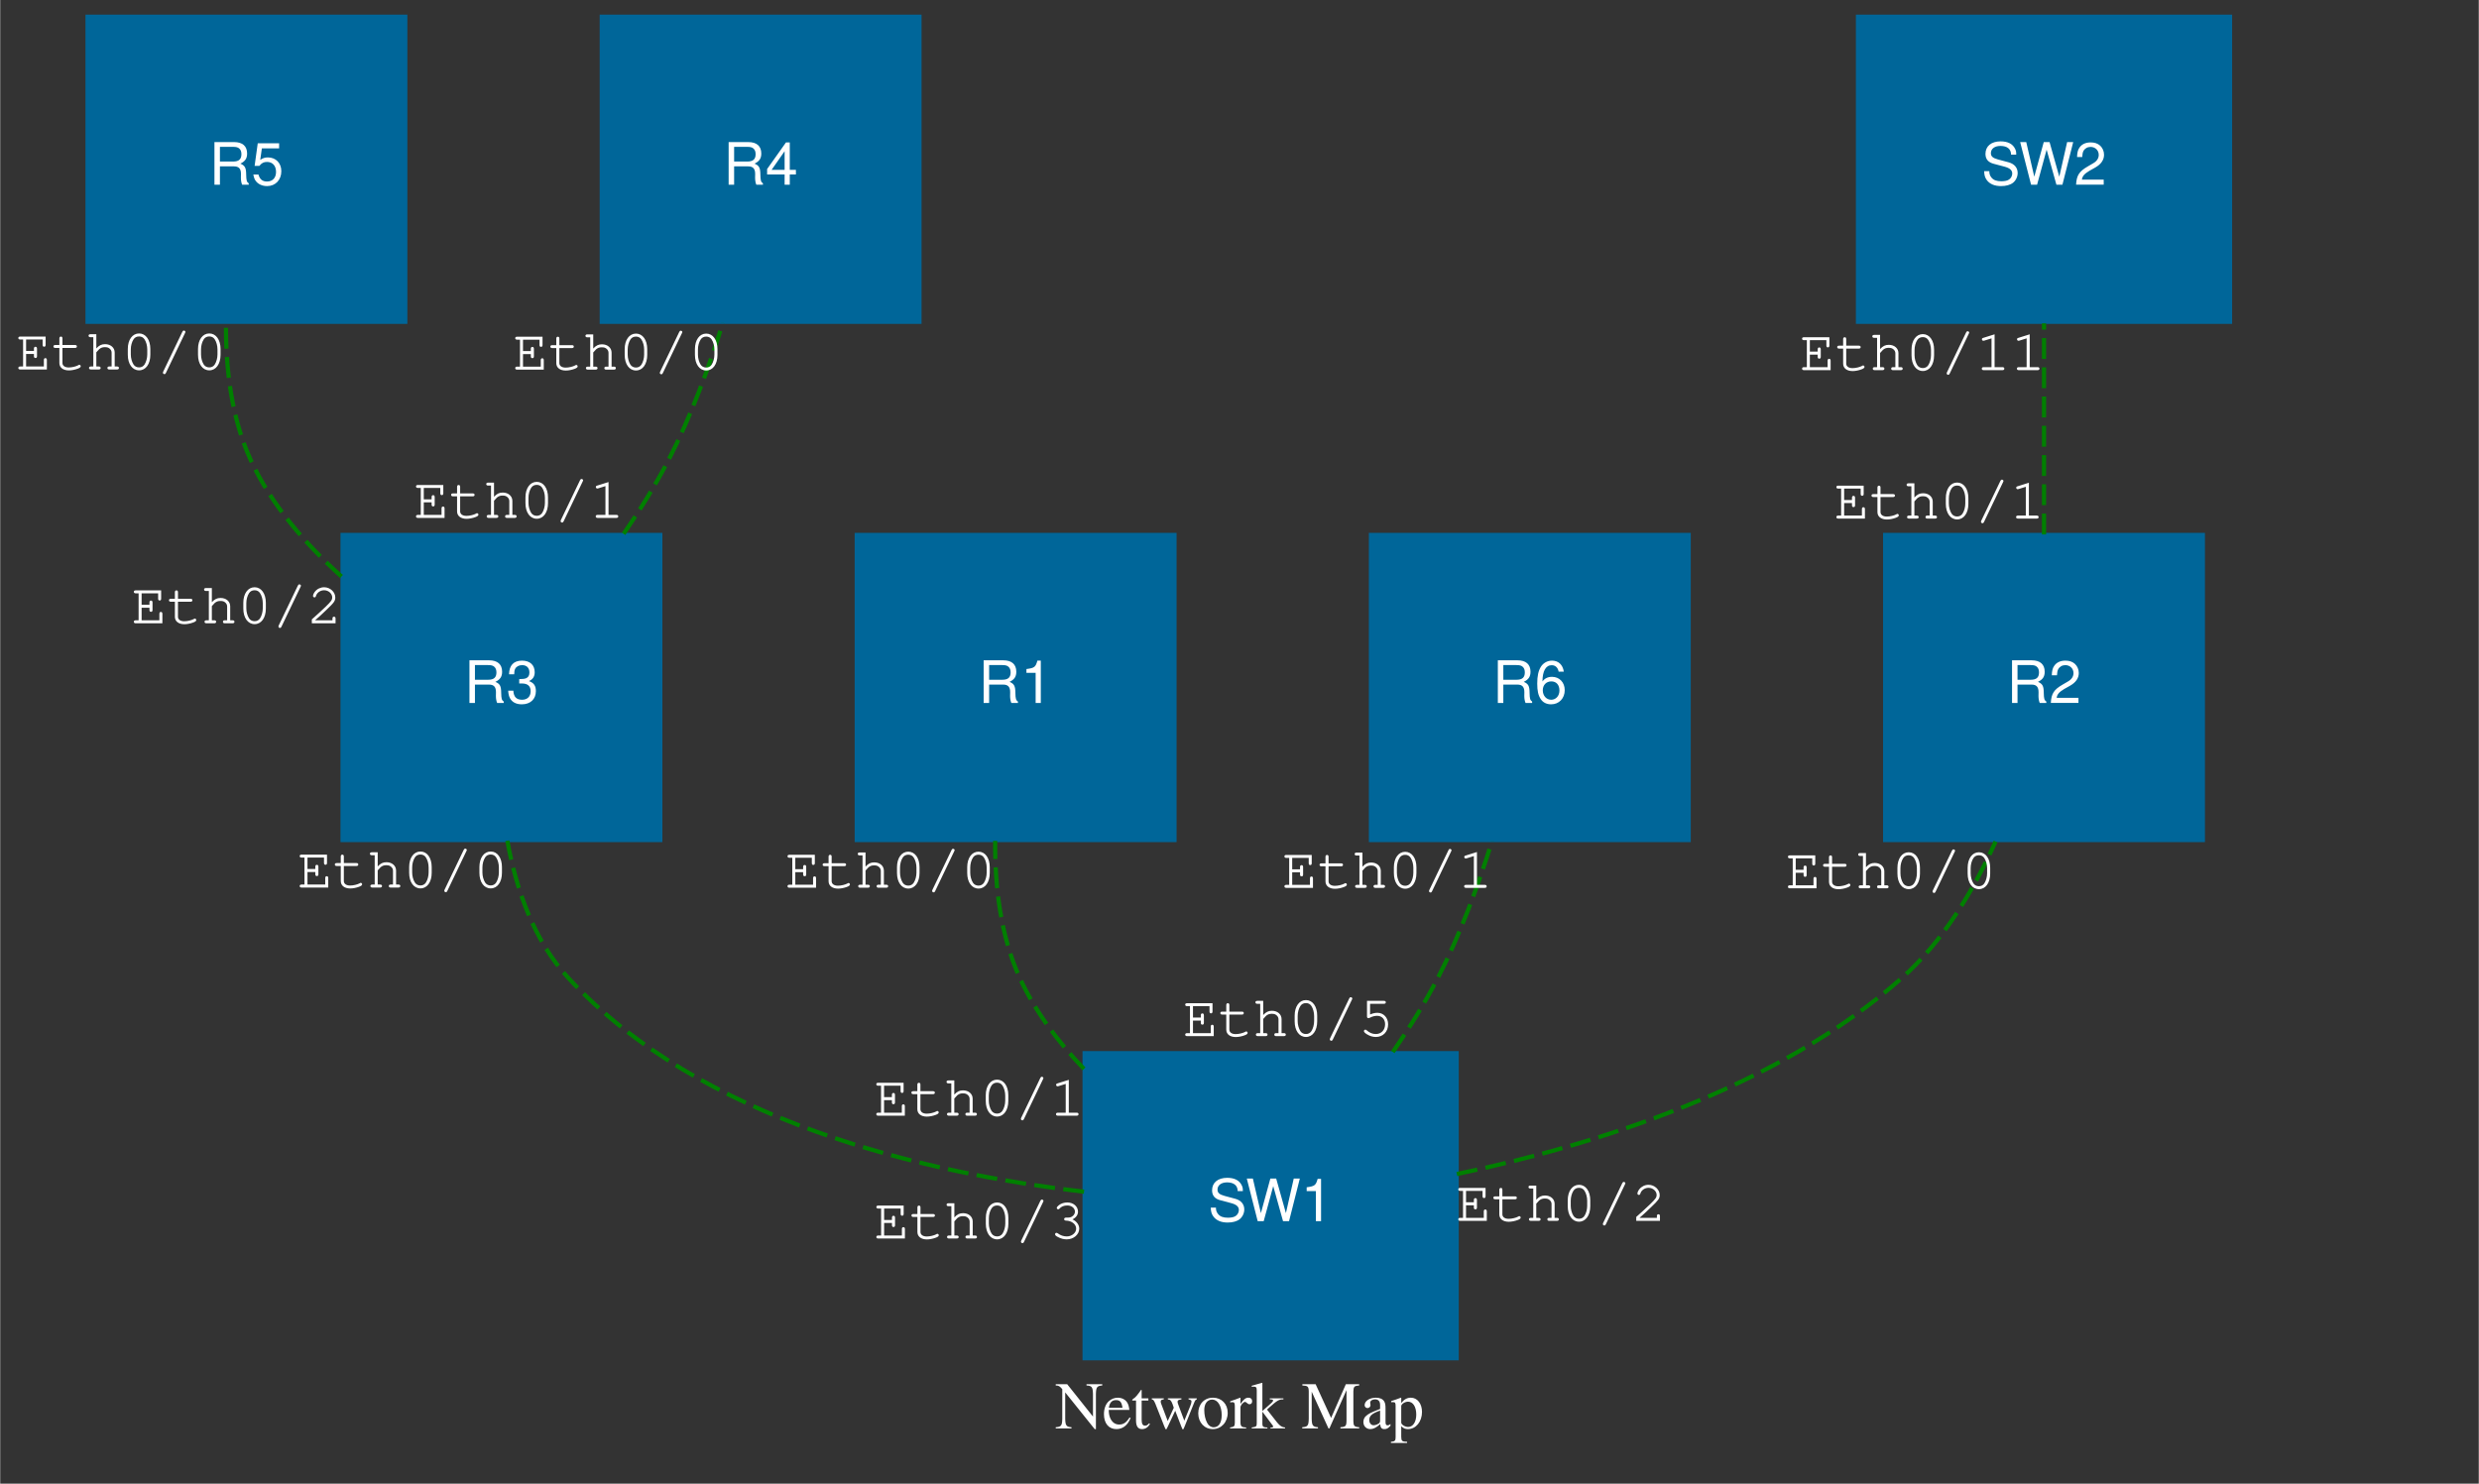
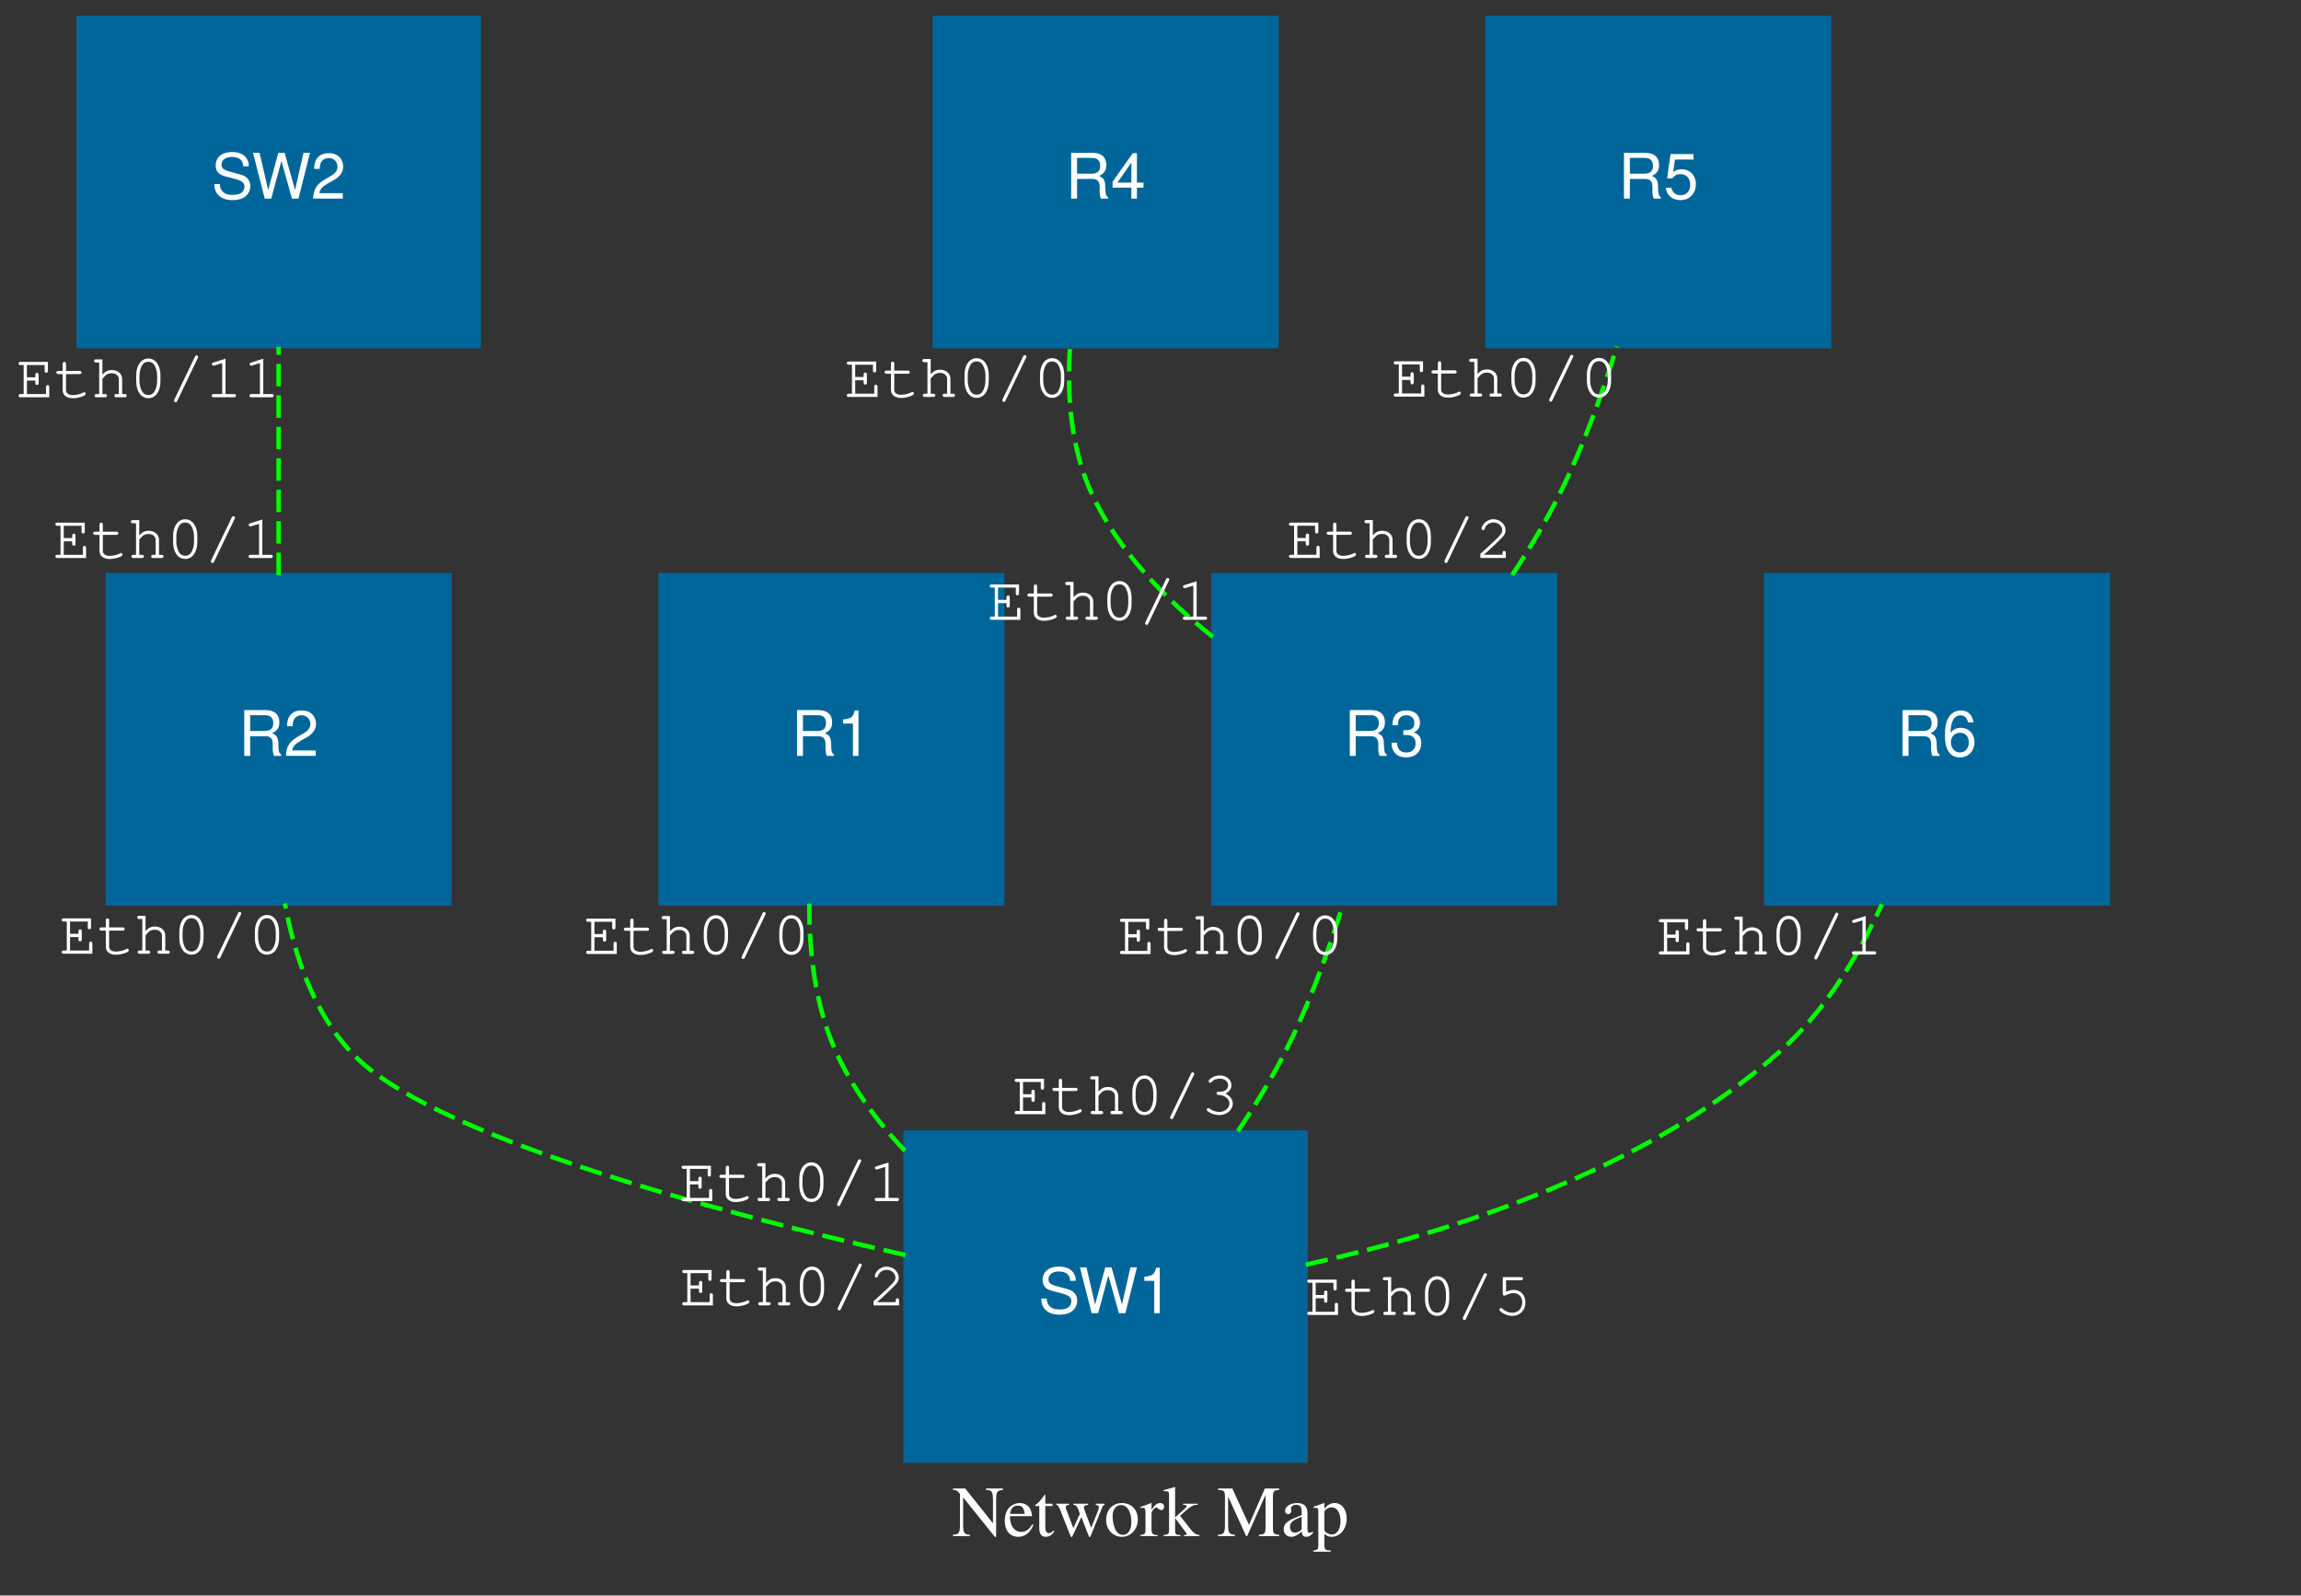
- <svg xmlns="http://www.w3.org/2000/svg" width="593pt" height="355pt" viewBox="0.00 0.00 592.89 355.00">
+ <svg xmlns="http://www.w3.org/2000/svg" width="512pt" height="355pt" viewBox="0.00 0.00 512.00 355.00">
  <g id="graph0" class="graph" transform="scale(1 1) rotate(0) translate(4 351)">
-     <polygon fill="#333333" stroke="none" points="-4,4 -4,-351 588.891,-351 588.891,4 -4,4" />
-     <text text-anchor="middle" x="292.446" y="-9.2" font-family="Times,serif" font-size="16.00" fill="white">Network Map</text>
+     <polygon fill="#333333" stroke="transparent" points="-4,4 -4,-351 508,-351 508,4 -4,4" />
+     <text text-anchor="middle" x="252" y="-9.2" font-family="Times,serif" font-size="16.00" fill="#ffffff">Network Map</text>
    <g id="node1" class="node">
-       <polygon fill="#006699" stroke="#006699" points="153.891,-223 77.891,-223 77.891,-150 153.891,-150 153.891,-223" />
-       <text text-anchor="middle" x="115.891" y="-182.8" font-family="Helvetica,sans-Serif" font-size="14.00" fill="white">R3</text>
+       <polygon fill="#006699" stroke="#006699" points="280,-347 204,-347 204,-274 280,-274 280,-347" />
+       <text text-anchor="middle" x="242" y="-306.8" font-family="Helvetica,sans-Serif" font-size="14.00" fill="#ffffff">R4</text>
    </g>
    <g id="node2" class="node">
-       <polygon fill="#006699" stroke="#006699" points="92.891,-347 16.891,-347 16.891,-274 92.891,-274 92.891,-347" />
-       <text text-anchor="middle" x="54.891" y="-306.8" font-family="Helvetica,sans-Serif" font-size="14.00" fill="white">R5</text>
+       <polygon fill="#006699" stroke="#006699" points="96,-223 20,-223 20,-150 96,-150 96,-223" />
+       <text text-anchor="middle" x="58" y="-182.8" font-family="Helvetica,sans-Serif" font-size="14.00" fill="#ffffff">R2</text>
+     </g>
+     <g id="node4" class="node">
+       <polygon fill="#006699" stroke="#006699" points="102.5,-347 13.5,-347 13.5,-274 102.5,-274 102.5,-347" />
+       <text text-anchor="middle" x="58" y="-306.8" font-family="Helvetica,sans-Serif" font-size="14.00" fill="#ffffff">SW2</text>
+     </g>
+     <g id="edge5" class="edge">
+       <path fill="none" stroke="#00ff00" stroke-dasharray="5,2" d="M58,-223.033C58,-239.036 58,-257.778 58,-273.799" />
+       <text text-anchor="middle" x="108" y="-244.8" font-family="Courier,monospace" font-size="14.00" fill="#ffffff">            </text>
+       <text text-anchor="middle" x="29" y="-262.599" font-family="Courier,monospace" font-size="14.00" fill="#ffffff">Eth0/11</text>
+       <text text-anchor="middle" x="33" y="-226.833" font-family="Courier,monospace" font-size="14.00" fill="#ffffff">Eth0/1</text>
+     </g>
+     <g id="node3" class="node">
+       <polygon fill="#006699" stroke="#006699" points="286.5,-99 197.5,-99 197.5,-26 286.5,-26 286.5,-99" />
+       <text text-anchor="middle" x="242" y="-58.8" font-family="Helvetica,sans-Serif" font-size="14.00" fill="#ffffff">SW1</text>
+     </g>
+     <g id="edge2" class="edge">
+       <path fill="none" stroke="#00ff00" stroke-dasharray="5,2" d="M197.468,-71.741C153.597,-81.727 90.778,-98.687 74,-117 65.803,-125.947 61.537,-138.228 59.394,-149.981" />
+       <text text-anchor="middle" x="124" y="-120.8" font-family="Courier,monospace" font-size="14.00" fill="#ffffff">            </text>
+       <text text-anchor="middle" x="34.394" y="-138.781" font-family="Courier,monospace" font-size="14.00" fill="#ffffff">Eth0/0</text>
+       <text text-anchor="middle" x="172.468" y="-60.541" font-family="Courier,monospace" font-size="14.00" fill="#ffffff">Eth0/2</text>
+     </g>
+     <g id="node6" class="node">
+       <polygon fill="#006699" stroke="#006699" points="219,-223 143,-223 143,-150 219,-150 219,-223" />
+       <text text-anchor="middle" x="181" y="-182.8" font-family="Helvetica,sans-Serif" font-size="14.00" fill="#ffffff">R1</text>
+     </g>
+     <g id="edge1" class="edge">
+       <path fill="none" stroke="#00ff00" stroke-dasharray="5,2" d="M197.331,-94.944C191.132,-101.515 185.647,-108.919 182,-117 177.434,-127.119 176.02,-138.941 176.083,-149.935" />
+       <text text-anchor="middle" x="232" y="-120.8" font-family="Courier,monospace" font-size="14.00" fill="#ffffff">            </text>
+       <text text-anchor="middle" x="151.083" y="-138.735" font-family="Courier,monospace" font-size="14.00" fill="#ffffff">Eth0/0</text>
+       <text text-anchor="middle" x="172.331" y="-83.744" font-family="Courier,monospace" font-size="14.00" fill="#ffffff">Eth0/1</text>
+     </g>
+     <g id="node7" class="node">
+       <polygon fill="#006699" stroke="#006699" points="342,-223 266,-223 266,-150 342,-150 342,-223" />
+       <text text-anchor="middle" x="304" y="-182.8" font-family="Helvetica,sans-Serif" font-size="14.00" fill="#ffffff">R3</text>
+     </g>
+     <g id="edge3" class="edge">
+       <path fill="none" stroke="#00ff00" stroke-dasharray="5,2" d="M271.443,-99.284C275.308,-105.024 278.971,-111.035 282,-117 287.214,-127.269 291.502,-139.019 294.862,-149.9" />
+       <text text-anchor="middle" x="338" y="-120.8" font-family="Courier,monospace" font-size="14.00" fill="#ffffff">            </text>
+       <text text-anchor="middle" x="269.862" y="-138.7" font-family="Courier,monospace" font-size="14.00" fill="#ffffff">Eth0/0</text>
+       <text text-anchor="middle" x="246.443" y="-103.084" font-family="Courier,monospace" font-size="14.00" fill="#ffffff">Eth0/3</text>
+     </g>
+     <g id="node8" class="node">
+       <polygon fill="#006699" stroke="#006699" points="465,-223 389,-223 389,-150 465,-150 465,-223" />
+       <text text-anchor="middle" x="427" y="-182.8" font-family="Helvetica,sans-Serif" font-size="14.00" fill="#ffffff">R6</text>
+     </g>
+     <g id="edge4" class="edge">
+       <path fill="none" stroke="#00ff00" stroke-dasharray="5,2" d="M286.563,-69.6C319.047,-76.763 362.38,-90.684 392,-117 401.897,-125.793 409.346,-138.039 414.771,-149.805" />
+       <text text-anchor="middle" x="454" y="-120.8" font-family="Courier,monospace" font-size="14.00" fill="#ffffff">            </text>
+       <text text-anchor="middle" x="389.771" y="-138.606" font-family="Courier,monospace" font-size="14.00" fill="#ffffff">Eth0/1</text>
+       <text text-anchor="middle" x="311.563" y="-58.4" font-family="Courier,monospace" font-size="14.00" fill="#ffffff">Eth0/5</text>
+     </g>
+     <g id="node5" class="node">
+       <polygon fill="#006699" stroke="#006699" points="403,-347 327,-347 327,-274 403,-274 403,-347" />
+       <text text-anchor="middle" x="365" y="-306.8" font-family="Helvetica,sans-Serif" font-size="14.00" fill="#ffffff">R5</text>
+     </g>
+     <g id="edge6" class="edge">
+       <path fill="none" stroke="#00ff00" stroke-dasharray="5,2" d="M265.886,-209.281C255.171,-217.775 244.853,-228.455 239,-241 234.302,-251.069 233.369,-262.877 234.1,-273.873" />
+       <text text-anchor="middle" x="289" y="-244.8" font-family="Courier,monospace" font-size="14.00" fill="#ffffff">            </text>
+       <text text-anchor="middle" x="209.1" y="-262.673" font-family="Courier,monospace" font-size="14.00" fill="#ffffff">Eth0/0</text>
+       <text text-anchor="middle" x="240.886" y="-213.081" font-family="Courier,monospace" font-size="14.00" fill="#ffffff">Eth0/1</text>
    </g>
    <g id="edge7" class="edge">
-       <path fill="none" stroke="green" stroke-dasharray="5,2" d="M77.63,-213.06C68.898,-220.912 60.763,-230.337 55.891,-241 51.294,-251.061 49.905,-262.852 50,-273.788" />
-       <text text-anchor="middle" x="105.891" y="-244.8" font-family="Courier,monospace" font-size="14.00" fill="white">            </text>
-       <text text-anchor="middle" x="25" y="-262.588" font-family="Courier,monospace" font-size="14.00" fill="white">Eth0/0</text>
-       <text text-anchor="middle" x="52.63" y="-201.86" font-family="Courier,monospace" font-size="14.00" fill="white">Eth0/2</text>
-     </g>
-     <g id="node6" class="node">
-       <polygon fill="#006699" stroke="#006699" points="215.891,-347 139.891,-347 139.891,-274 215.891,-274 215.891,-347" />
-       <text text-anchor="middle" x="177.891" y="-306.8" font-family="Helvetica,sans-Serif" font-size="14.00" fill="white">R4</text>
-     </g>
-     <g id="edge6" class="edge">
-       <path fill="none" stroke="green" stroke-dasharray="5,2" d="M145.126,-223.279C149.066,-229.007 152.807,-235.023 155.891,-241 161.161,-251.212 165.484,-262.931 168.861,-273.755" />
-       <text text-anchor="middle" x="212.891" y="-244.8" font-family="Courier,monospace" font-size="14.00" fill="white">            </text>
-       <text text-anchor="middle" x="143.861" y="-262.555" font-family="Courier,monospace" font-size="14.00" fill="white">Eth0/0</text>
-       <text text-anchor="middle" x="120.126" y="-227.079" font-family="Courier,monospace" font-size="14.00" fill="white">Eth0/1</text>
-     </g>
-     <g id="node3" class="node">
-       <polygon fill="#006699" stroke="#006699" points="276.891,-223 200.891,-223 200.891,-150 276.891,-150 276.891,-223" />
-       <text text-anchor="middle" x="238.891" y="-182.8" font-family="Helvetica,sans-Serif" font-size="14.00" fill="white">R1</text>
-     </g>
-     <g id="node4" class="node">
-       <polygon fill="#006699" stroke="#006699" points="344.391,-99 255.391,-99 255.391,-26 344.391,-26 344.391,-99" />
-       <text text-anchor="middle" x="299.891" y="-58.8" font-family="Helvetica,sans-Serif" font-size="14.00" fill="white">SW1</text>
-     </g>
-     <g id="edge3" class="edge">
-       <path fill="none" stroke="green" stroke-dasharray="5,2" d="M255.249,-65.852C217.125,-70.294 163.572,-82.717 131.891,-117 123.685,-125.879 119.433,-138.135 117.305,-149.829" />
-       <text text-anchor="middle" x="181.891" y="-120.8" font-family="Courier,monospace" font-size="14.00" fill="white">            </text>
-       <text text-anchor="middle" x="92.305" y="-138.629" font-family="Courier,monospace" font-size="14.00" fill="white">Eth0/0</text>
-       <text text-anchor="middle" x="230.249" y="-54.652" font-family="Courier,monospace" font-size="14.00" fill="white">Eth0/3</text>
-     </g>
-     <g id="edge1" class="edge">
-       <path fill="none" stroke="green" stroke-dasharray="5,2" d="M255.234,-95.238C249.034,-101.702 243.545,-109.003 239.891,-117 235.294,-127.061 233.905,-138.852 234,-149.788" />
-       <text text-anchor="middle" x="289.891" y="-120.8" font-family="Courier,monospace" font-size="14.00" fill="white">            </text>
-       <text text-anchor="middle" x="209" y="-138.588" font-family="Courier,monospace" font-size="14.00" fill="white">Eth0/0</text>
-       <text text-anchor="middle" x="230.234" y="-84.038" font-family="Courier,monospace" font-size="14.00" fill="white">Eth0/1</text>
-     </g>
-     <g id="node5" class="node">
-       <polygon fill="#006699" stroke="#006699" points="399.891,-223 323.891,-223 323.891,-150 399.891,-150 399.891,-223" />
-       <text text-anchor="middle" x="361.891" y="-182.8" font-family="Helvetica,sans-Serif" font-size="14.00" fill="white">R6</text>
-     </g>
-     <g id="edge4" class="edge">
-       <path fill="none" stroke="green" stroke-dasharray="5,2" d="M329.126,-99.278C333.066,-105.007 336.807,-111.023 339.891,-117 345.161,-127.212 349.484,-138.931 352.861,-149.755" />
-       <text text-anchor="middle" x="396.891" y="-120.8" font-family="Courier,monospace" font-size="14.00" fill="white">            </text>
-       <text text-anchor="middle" x="327.861" y="-138.555" font-family="Courier,monospace" font-size="14.00" fill="white">Eth0/1</text>
-       <text text-anchor="middle" x="304.126" y="-103.079" font-family="Courier,monospace" font-size="14.00" fill="white">Eth0/5</text>
-     </g>
-     <g id="node7" class="node">
-       <polygon fill="#006699" stroke="#006699" points="522.891,-223 446.891,-223 446.891,-150 522.891,-150 522.891,-223" />
-       <text text-anchor="middle" x="484.891" y="-182.8" font-family="Helvetica,sans-Serif" font-size="14.00" fill="white">R2</text>
-     </g>
-     <g id="edge2" class="edge">
-       <path fill="none" stroke="green" stroke-dasharray="5,2" d="M344.442,-70.077C377.196,-76.921 421.026,-90.525 450.891,-117 460.727,-125.719 468.04,-137.939 473.311,-149.648" />
-       <text text-anchor="middle" x="513.891" y="-120.8" font-family="Courier,monospace" font-size="14.00" fill="white">            </text>
-       <text text-anchor="middle" x="448.311" y="-138.448" font-family="Courier,monospace" font-size="14.00" fill="white">Eth0/0</text>
-       <text text-anchor="middle" x="369.442" y="-58.877" font-family="Courier,monospace" font-size="14.00" fill="white">Eth0/2</text>
-     </g>
-     <g id="node8" class="node">
-       <polygon fill="#006699" stroke="#006699" points="529.391,-347 440.391,-347 440.391,-274 529.391,-274 529.391,-347" />
-       <text text-anchor="middle" x="484.891" y="-306.8" font-family="Helvetica,sans-Serif" font-size="14.00" fill="white">SW2</text>
-     </g>
-     <g id="edge5" class="edge">
-       <path fill="none" stroke="green" stroke-dasharray="5,2" d="M484.891,-223.115C484.891,-239.01 484.891,-257.704 484.891,-273.629" />
-       <text text-anchor="middle" x="534.891" y="-244.8" font-family="Courier,monospace" font-size="14.00" fill="white">            </text>
-       <text text-anchor="middle" x="455.891" y="-262.429" font-family="Courier,monospace" font-size="14.00" fill="white">Eth0/11</text>
-       <text text-anchor="middle" x="459.891" y="-226.915" font-family="Courier,monospace" font-size="14.00" fill="white">Eth0/1</text>
+       <path fill="none" stroke="#00ff00" stroke-dasharray="5,2" d="M332.483,-223.044C336.328,-228.867 339.981,-234.965 343,-241 348.153,-251.3 352.422,-263.059 355.785,-273.939" />
+       <text text-anchor="middle" x="399" y="-244.8" font-family="Courier,monospace" font-size="14.00" fill="#ffffff">            </text>
+       <text text-anchor="middle" x="330.785" y="-262.739" font-family="Courier,monospace" font-size="14.00" fill="#ffffff">Eth0/0</text>
+       <text text-anchor="middle" x="307.483" y="-226.844" font-family="Courier,monospace" font-size="14.00" fill="#ffffff">Eth0/2</text>
    </g>
  </g>
</svg>
